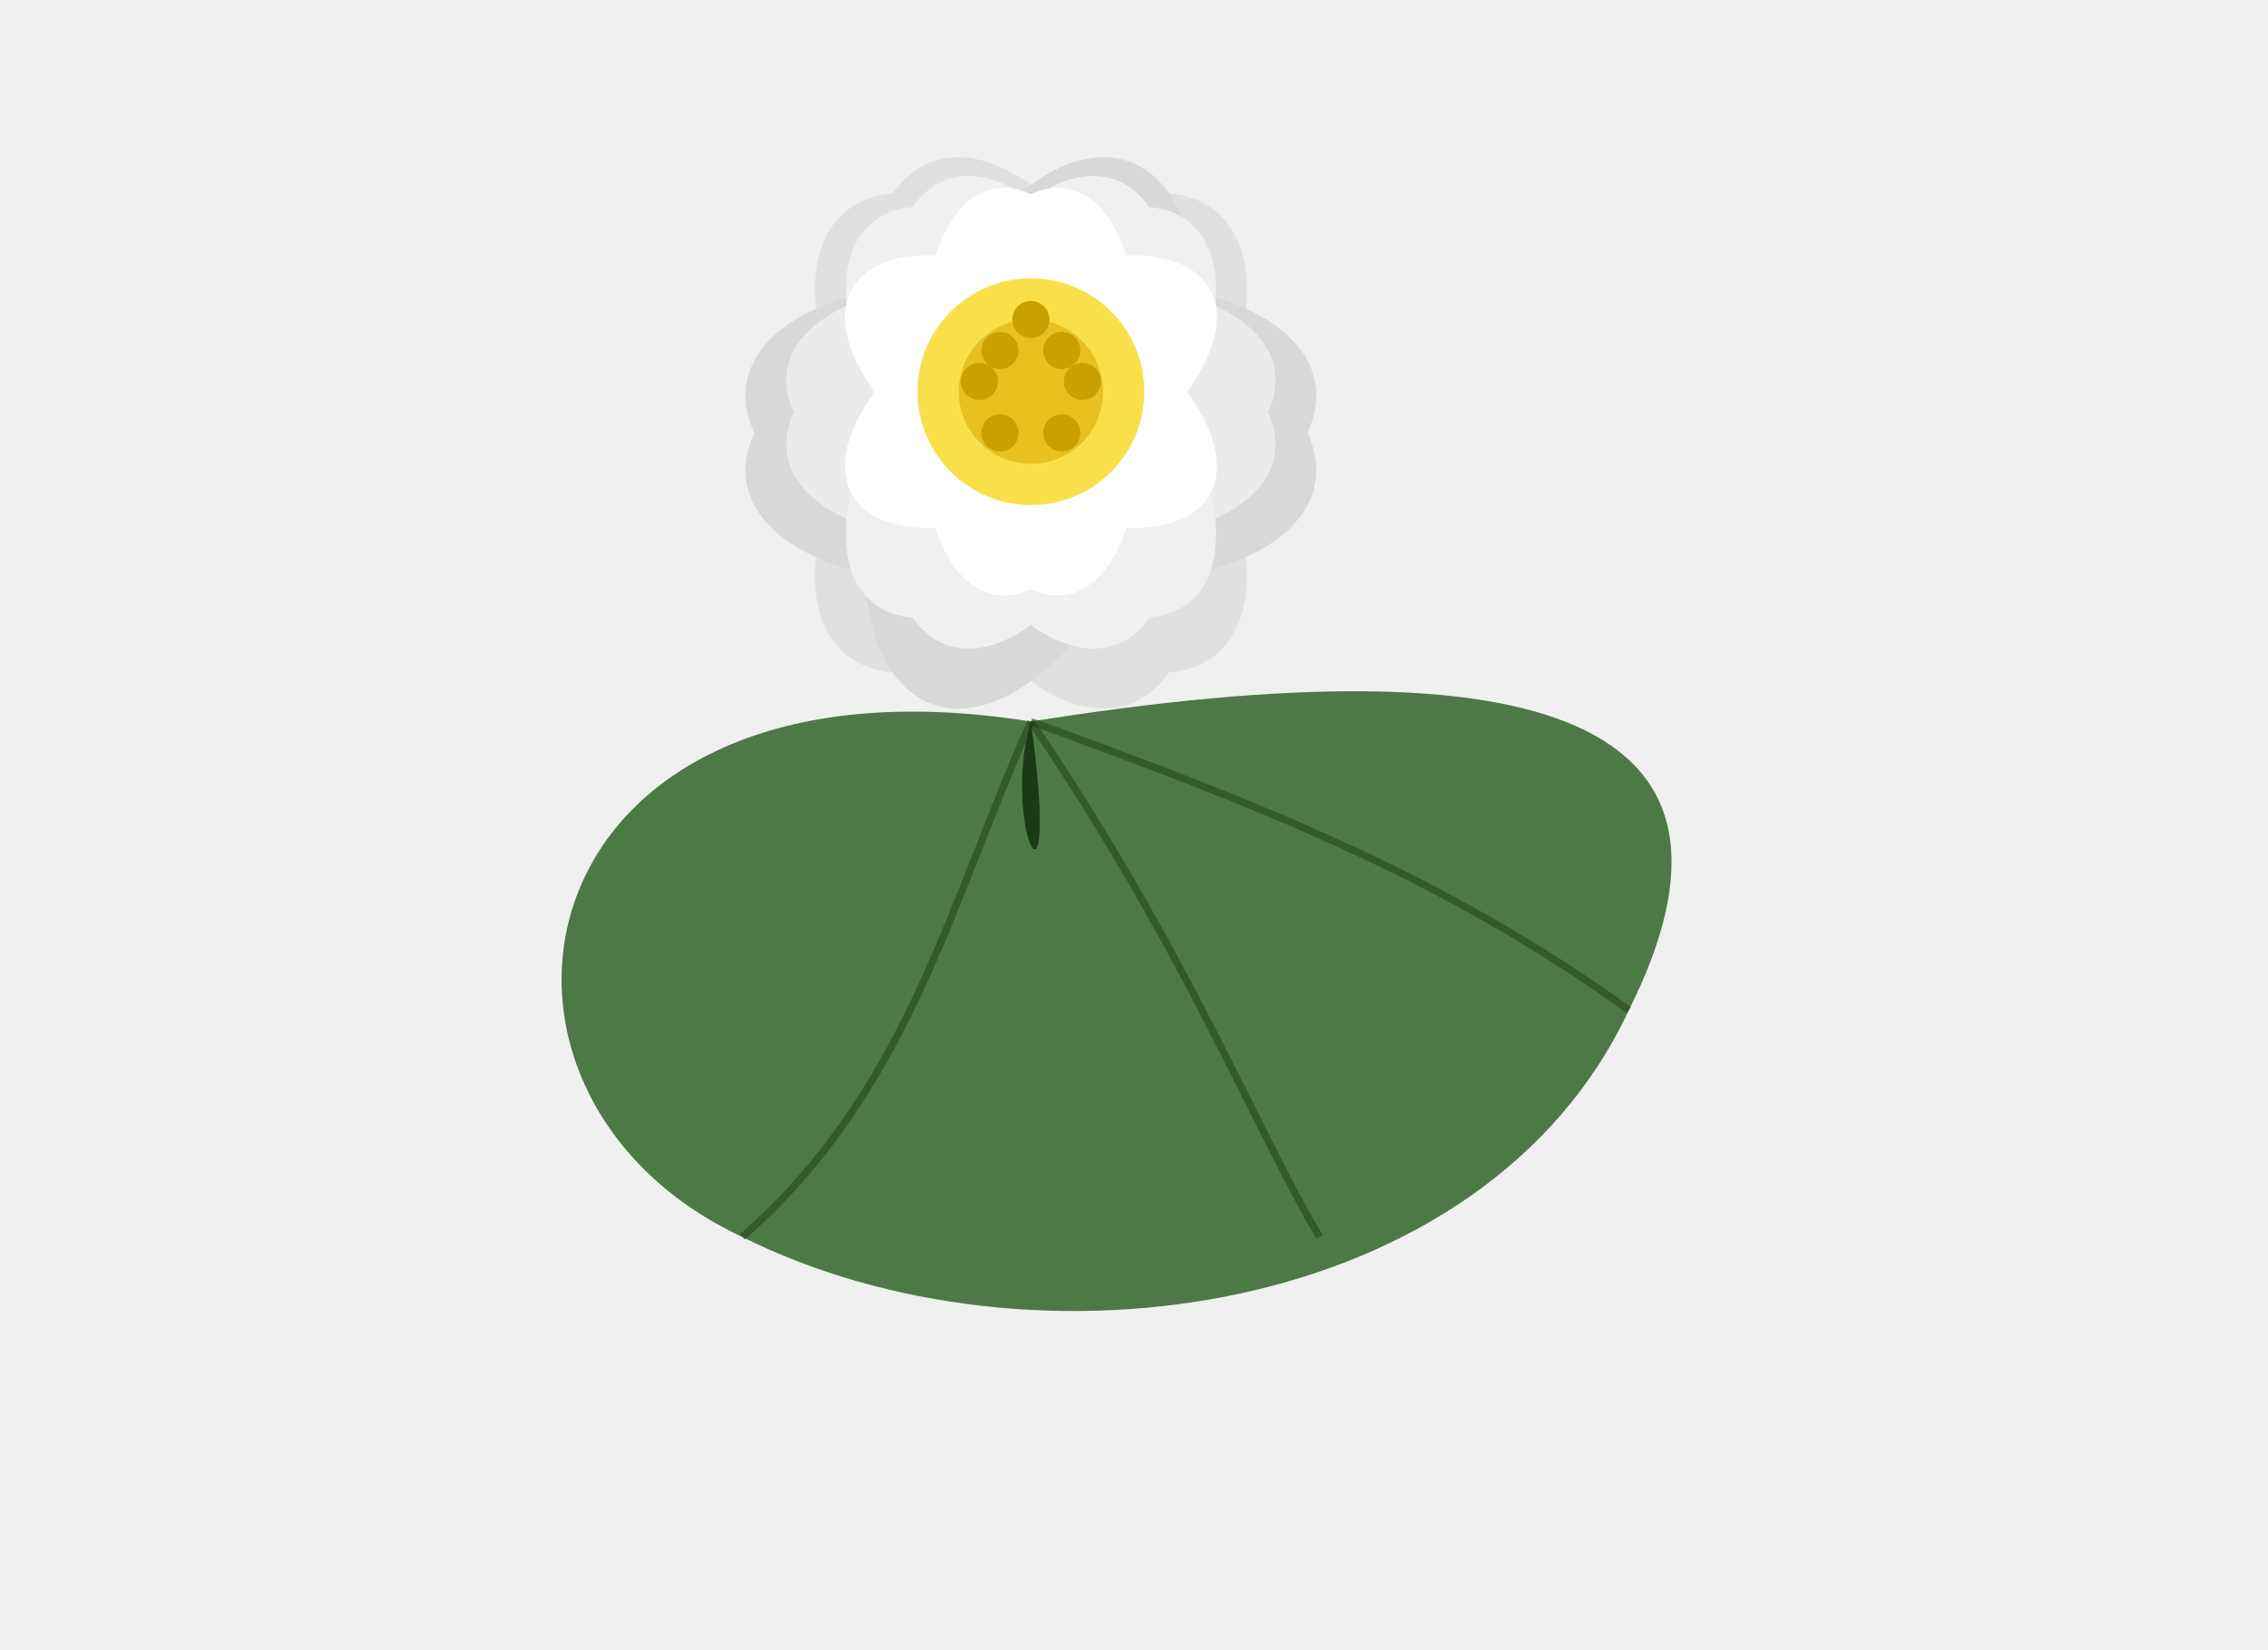
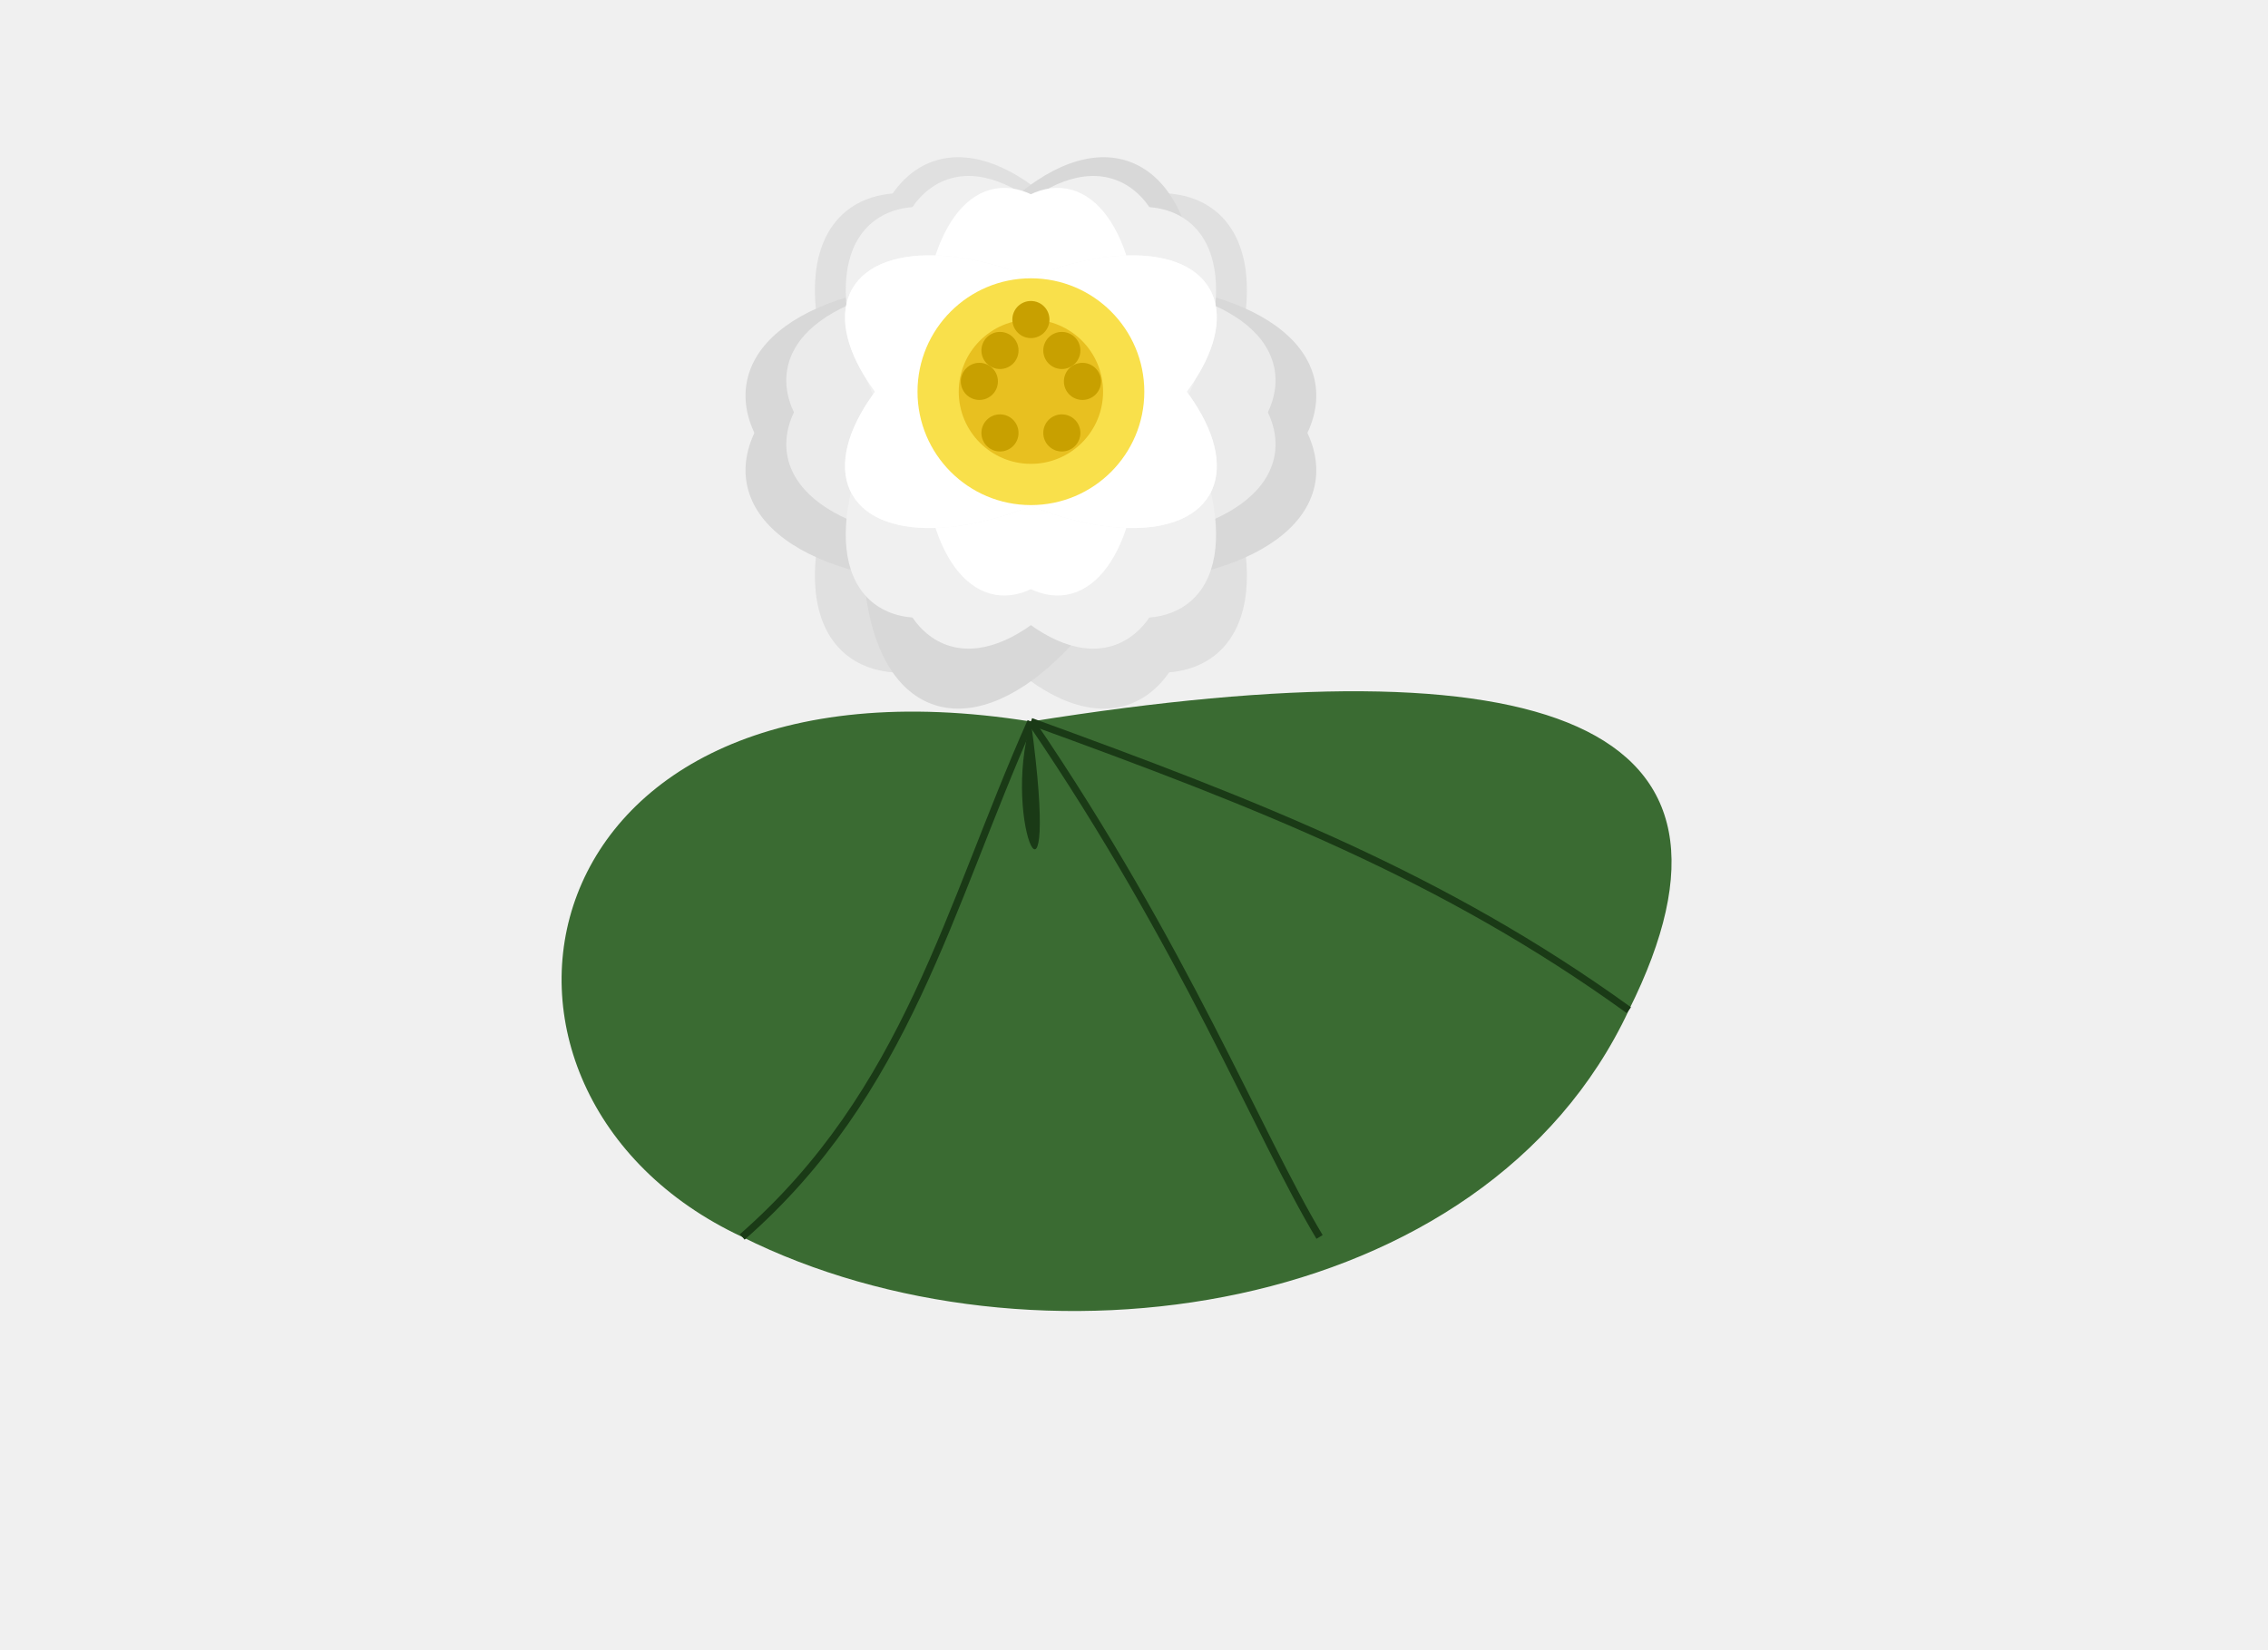
- <svg xmlns="http://www.w3.org/2000/svg" viewBox="-100 -70 220 160">
-   <path d="M0,0 C-50,-8 -58,36 -28,50 C0,64 44,58 58,28 C72,0 50,-8 0,0 Z" fill="#3a6b32" opacity="0.9" />
+ <svg xmlns="http://www.w3.org/2000/svg" viewBox="-100 -70 220 160" pointer-events="visibleFill">
+   <path d="M0,0 C-50,-8 -58,36 -28,50 C0,64 44,58 58,28 C72,0 50,-8 0,0 Z" fill="#3a6b32" />
  <path d="M0,0 C-3,10 3,22 0,0 Z" fill="#1a3a16" />
-   <path d="M0,0 C15,22 22,40 28,50" fill="none" stroke="#1a3a16" stroke-width="0.7" opacity="0.5" />
-   <path d="M0,0 C-8,18 -12,36 -28,50" fill="none" stroke="#1a3a16" stroke-width="0.7" opacity="0.5" />
-   <path d="M0,0 C22,8 40,15 58,28" fill="none" stroke="#1a3a16" stroke-width="0.7" opacity="0.5" />
+   <path d="M0,0 C15,22 22,40 28,50" fill="none" stroke="#1a3a16" stroke-width="0.7" />
+   <path d="M0,0 C-8,18 -12,36 -28,50" fill="none" stroke="#1a3a16" stroke-width="0.7" />
+   <path d="M0,0 C22,8 40,15 58,28" fill="none" stroke="#1a3a16" stroke-width="0.7" />
  <ellipse cx="0" cy="-28" rx="14" ry="28" fill="#e0e0e0" transform="rotate(-40,0,-28)" />
  <ellipse cx="0" cy="-28" rx="14" ry="28" fill="#e0e0e0" transform="rotate(40,0,-28)" />
  <ellipse cx="0" cy="-28" rx="14" ry="28" fill="#d8d8d8" transform="rotate(100,0,-28)" />
  <ellipse cx="0" cy="-28" rx="14" ry="28" fill="#d8d8d8" transform="rotate(-100,0,-28)" />
  <ellipse cx="0" cy="-28" rx="14" ry="28" fill="#e0e0e0" transform="rotate(160,0,-28)" />
  <ellipse cx="0" cy="-28" rx="14" ry="28" fill="#d8d8d8" transform="rotate(-160,0,-28)" />
  <ellipse cx="0" cy="-30" rx="12" ry="24" fill="#f0f0f0" transform="rotate(-20,0,-30)" />
  <ellipse cx="0" cy="-30" rx="12" ry="24" fill="#f0f0f0" transform="rotate(20,0,-30)" />
  <ellipse cx="0" cy="-30" rx="12" ry="24" fill="#ebebeb" transform="rotate(80,0,-30)" />
  <ellipse cx="0" cy="-30" rx="12" ry="24" fill="#ebebeb" transform="rotate(-80,0,-30)" />
  <ellipse cx="0" cy="-30" rx="12" ry="24" fill="#f0f0f0" transform="rotate(140,0,-30)" />
  <ellipse cx="0" cy="-30" rx="12" ry="24" fill="#f0f0f0" transform="rotate(-140,0,-30)" />
  <ellipse cx="0" cy="-32" rx="10" ry="20" fill="#ffffff" transform="rotate(-10,0,-32)" />
  <ellipse cx="0" cy="-32" rx="10" ry="20" fill="#ffffff" transform="rotate(10,0,-32)" />
  <ellipse cx="0" cy="-32" rx="10" ry="20" fill="#f8f8f8" transform="rotate(60,0,-32)" />
  <ellipse cx="0" cy="-32" rx="10" ry="20" fill="#f8f8f8" transform="rotate(-60,0,-32)" />
  <ellipse cx="0" cy="-32" rx="10" ry="20" fill="#ffffff" transform="rotate(120,0,-32)" />
  <ellipse cx="0" cy="-32" rx="10" ry="20" fill="#ffffff" transform="rotate(-120,0,-32)" />
  <circle cx="0" cy="-32" r="11" fill="#f9e04b" />
  <circle cx="0" cy="-32" r="7" fill="#e8c020" />
  <circle cx="-3" cy="-36" r="1.8" fill="#c8a000" />
  <circle cx="3" cy="-36" r="1.8" fill="#c8a000" />
  <circle cx="0" cy="-39" r="1.8" fill="#c8a000" />
  <circle cx="-3" cy="-28" r="1.8" fill="#c8a000" />
  <circle cx="3" cy="-28" r="1.8" fill="#c8a000" />
  <circle cx="5" cy="-33" r="1.8" fill="#c8a000" />
  <circle cx="-5" cy="-33" r="1.8" fill="#c8a000" />
</svg>
